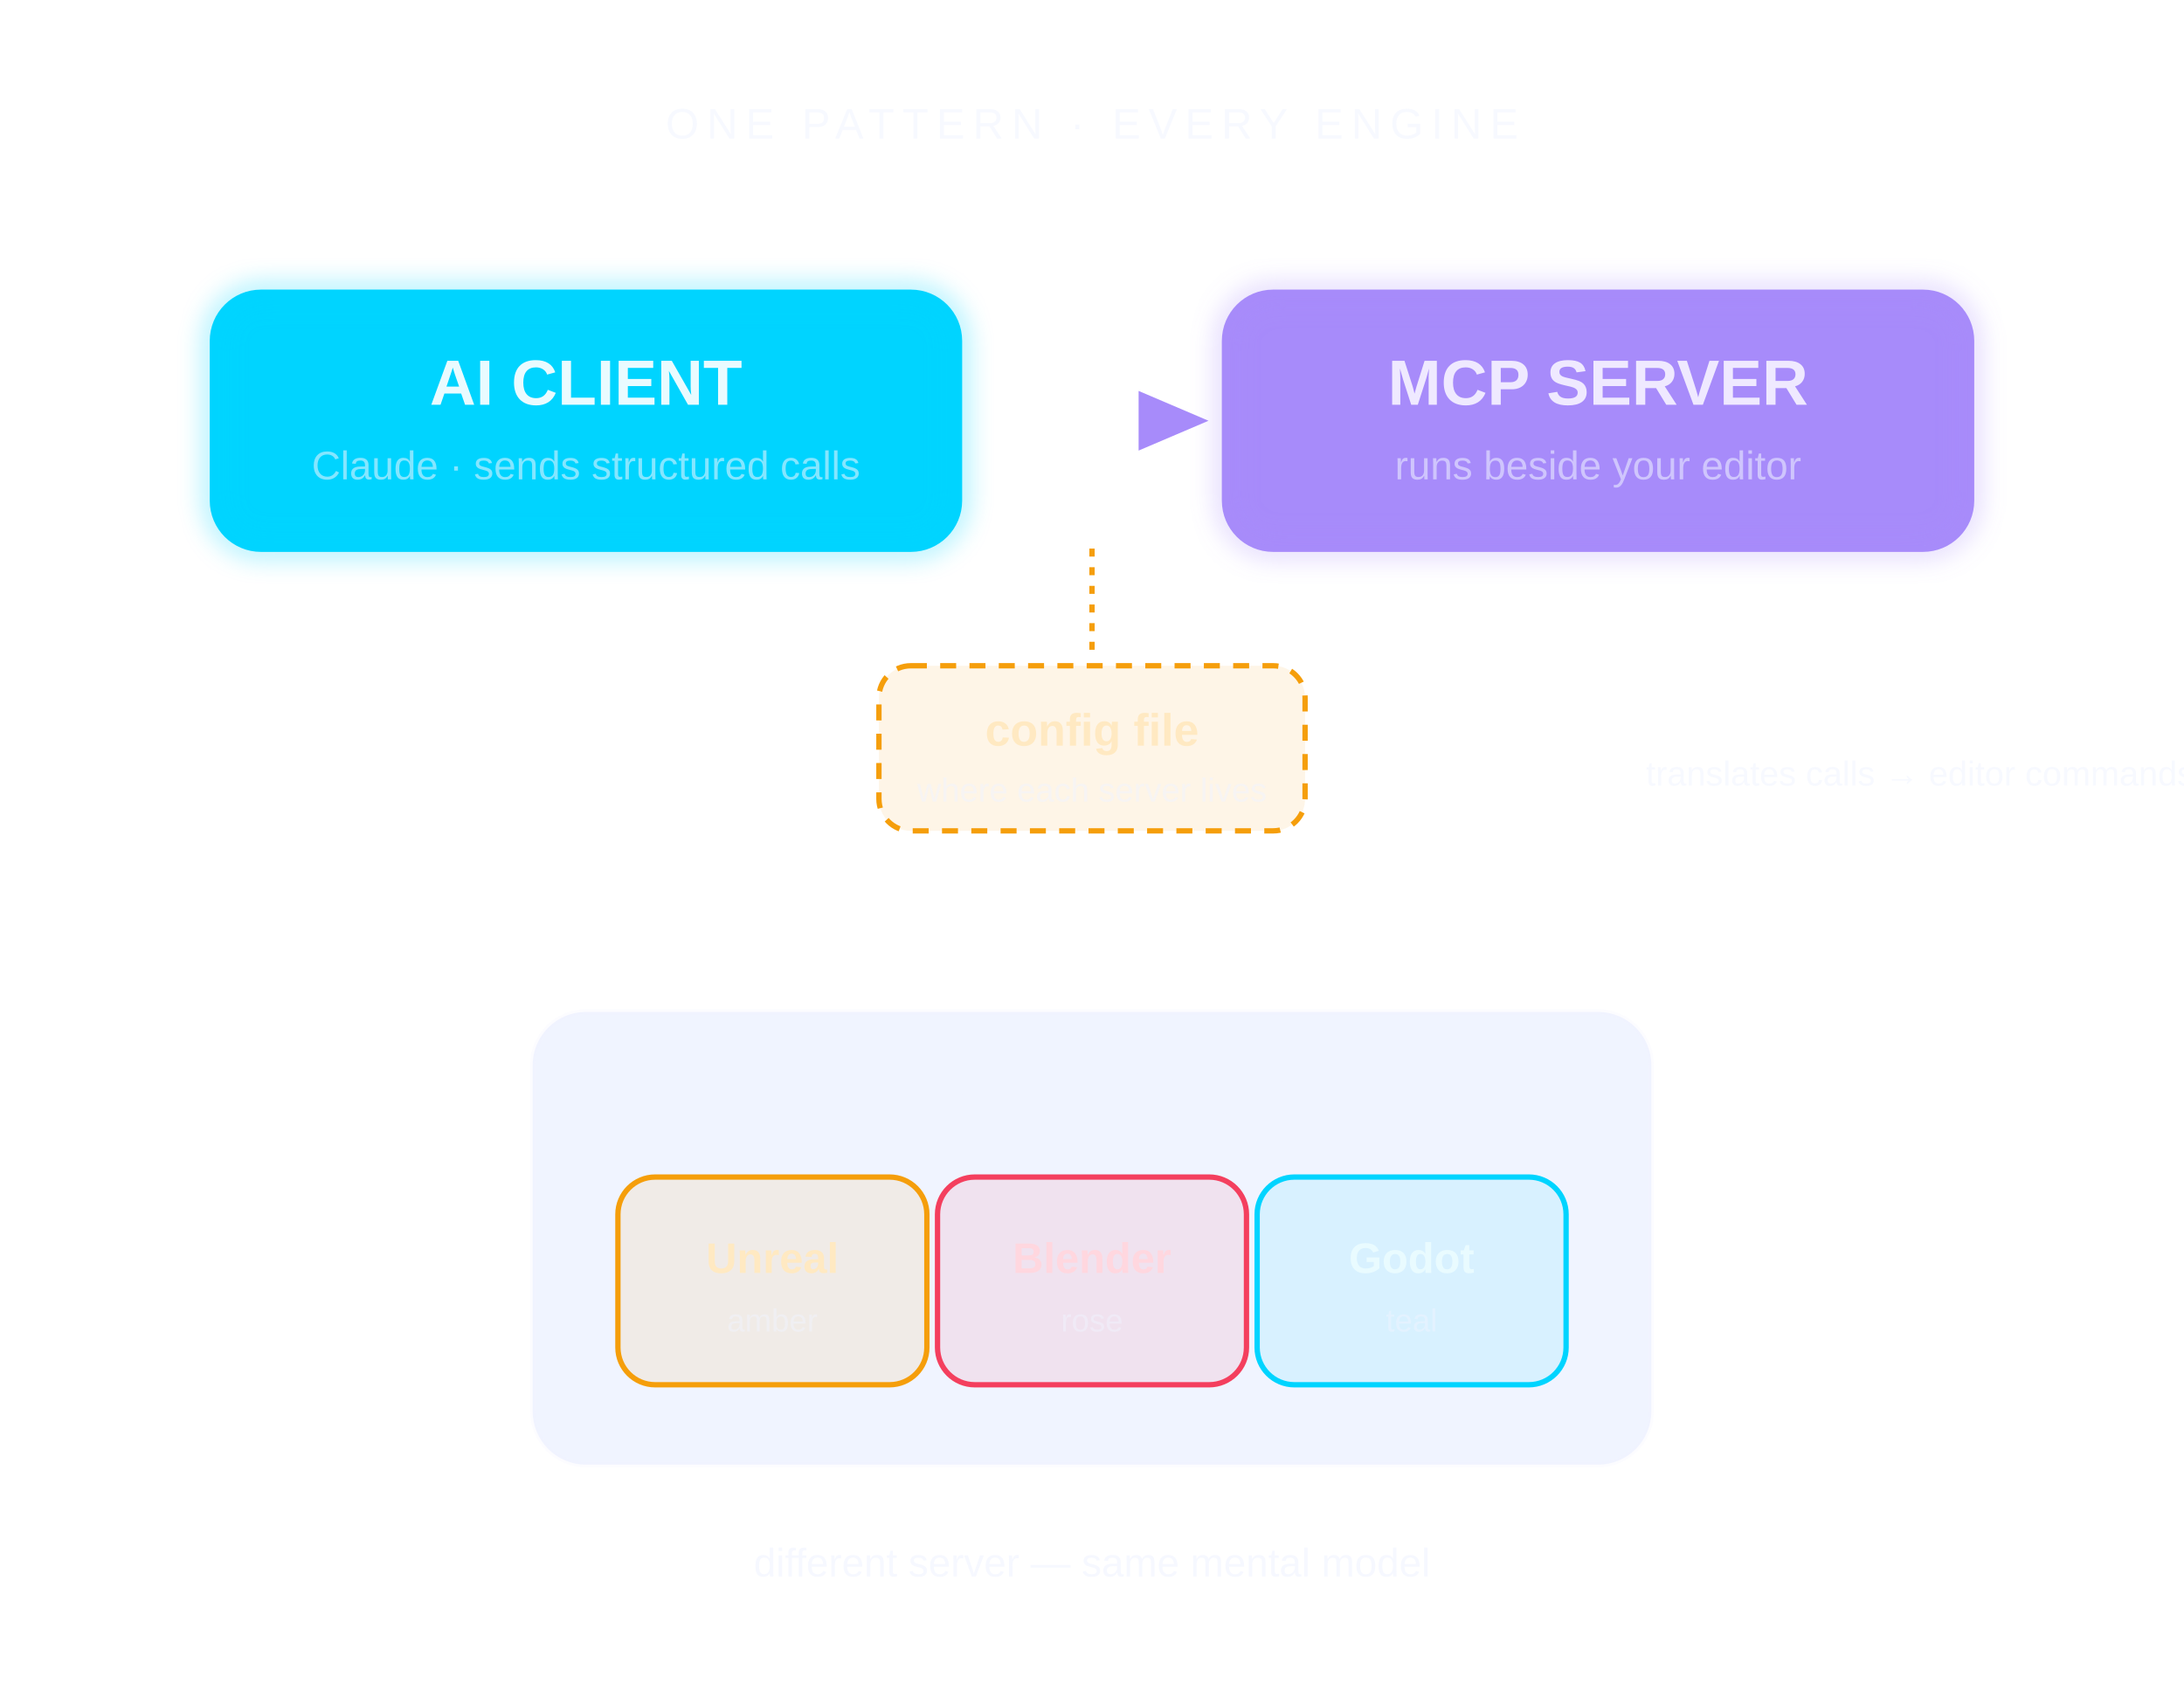
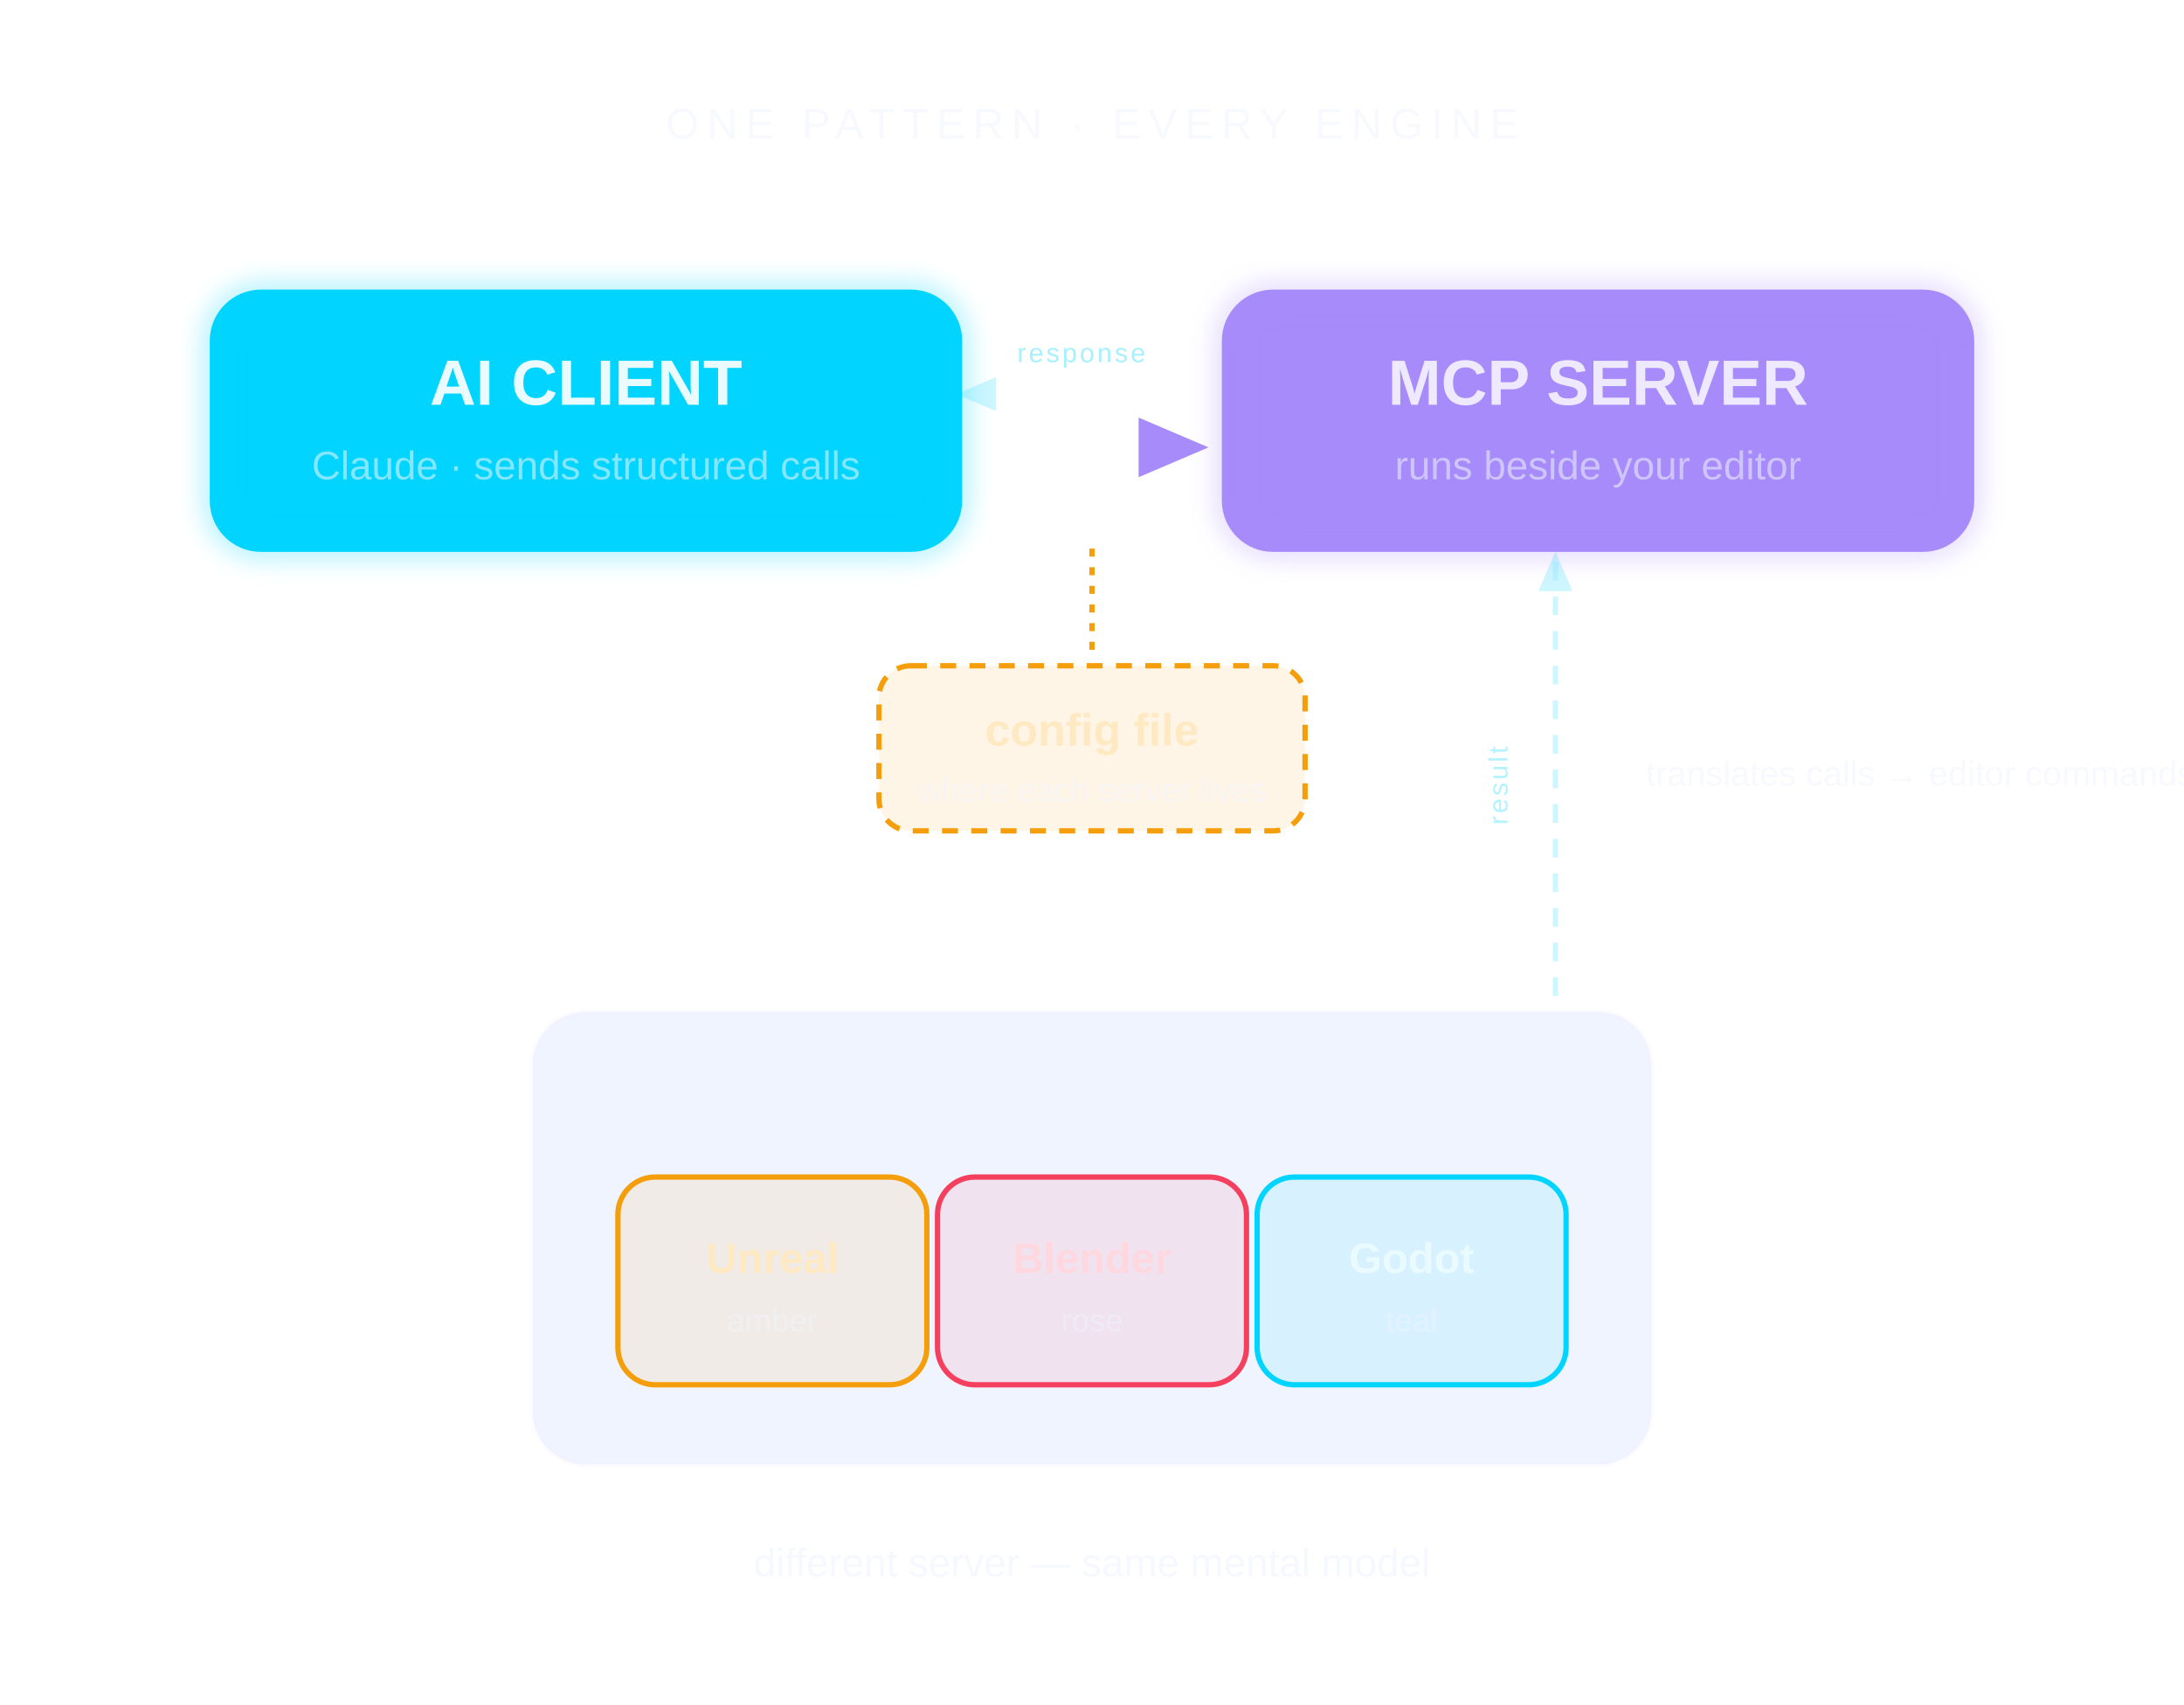
<svg xmlns="http://www.w3.org/2000/svg" viewBox="0 0 820 640" font-family="'Space Grotesk','Helvetica Neue',Arial,sans-serif">
  <defs>
    <filter id="g2" x="-50%" y="-50%" width="200%" height="200%">
      <feGaussianBlur stdDeviation="5" result="b" />
      <feMerge>
        <feMergeNode in="b" />
        <feMergeNode in="SourceGraphic" />
      </feMerge>
    </filter>
    <marker id="a2" markerWidth="11" markerHeight="11" refX="7" refY="3.2" orient="auto">
      <path d="M0,0 L7.5,3.2 L0,6.4 Z" fill="#a78bfa" />
    </marker>
+     <marker id="a2ret" markerWidth="11" markerHeight="11" refX="7" refY="3.2" orient="auto">
+       <path d="M0,0 L7.5,3.2 L0,6.4 Z" fill="rgba(0,212,255,.5)" />
+     </marker>
    <linearGradient id="ln" x1="0" y1="0" x2="1" y2="0">
      <stop offset="0" stop-color="#00d4ff" />
      <stop offset="1" stop-color="#a78bfa" />
+     </linearGradient>
+     <linearGradient id="lnret" x1="1" y1="0" x2="0" y2="0">
+       <stop offset="0" stop-color="rgba(0,212,255,.4)" />
+       <stop offset="1" stop-color="rgba(167,139,250,.4)" />
    </linearGradient>
  </defs>
  <style>
    /*
      Call pulse travels: AI CLIENT -&gt; MCP SERVER (horizontal) -&gt; EDITOR (vertical, server-&gt;editor)
      One continuous "packet" traveling the path, with a gap between segments.
      Total cycle = 4s.
      Segment 1: CLIENT-&gt;SERVER horizontal (x 360-&gt;452, y 158), duration ~1.2s of cycle
      Segment 2: SERVER-&gt;EDITOR vertical (x 600, y 206-&gt;372), duration ~1.4s of cycle
    */

    /* Segment 1: horizontal arrow CLIENT-&gt;SERVER — dot travels along it */
    @keyframes dotSeg1 {
      0%    { offset-distance:0%;   opacity:0; }
      3%    { opacity:1; }
      28%   { offset-distance:100%; opacity:1; }
      30%   { opacity:0; }
      100%  { opacity:0; }
    }
    /* Segment 2: vertical arrow SERVER-&gt;EDITOR — dot travels, after seg1 finishes */
    @keyframes dotSeg2 {
      0%,30%  { offset-distance:0%; opacity:0; }
      33%     { opacity:1; }
      68%     { offset-distance:100%; opacity:1; }
      70%     { opacity:0; }
      100%    { opacity:0; }
    }

    .dot-seg1 {
      offset-path: path('M360,158 L452,158');
      animation: dotSeg1 4s ease-in-out infinite;
    }
    .dot-seg2 {
      offset-path: path('M600,206 L600,372');
      animation: dotSeg2 4s ease-in-out infinite;
    }

    /* Flowing dash on horizontal arrow */
    @keyframes dashH {
      0%   { stroke-dashoffset: 20; }
      100% { stroke-dashoffset: 0; }
    }
    /* Flowing dash on vertical server-&gt;editor arrow */
    @keyframes dashV {
      0%   { stroke-dashoffset: 20; }
      100% { stroke-dashoffset: 0; }
    }
    .arrow-horiz {
      stroke-dasharray: 9 5;
      animation: dashH 1.2s linear infinite;
    }
    .arrow-vert {
      stroke-dasharray: 9 5;
      animation: dashV 1.2s linear infinite 0.3s;
    }

+     /* Return arrows — faint, upward flow (same dashH animation = forward along up-direction path) */
+     .arrow-ret-vert {
+       stroke-dasharray: 7 6;
+       animation: dashH 1.4s linear infinite 1.8s;
+       opacity: 0.38;
+     }
+     .arrow-ret-horiz {
+       stroke-dasharray: 7 6;
+       animation: dashH 1.2s linear infinite 3.0s;
+       opacity: 0.38;
+     }
+ 
    /* Glow pulse on each node when the pulse "arrives" */
    @keyframes clientGlow {
      0%,100%   { opacity:0.1; }
      0%        { opacity:0.3; }
      8%        { opacity:0.1; }
    }
    @keyframes serverGlow {
      0%,100%   { opacity:0.12; }
      28%       { opacity:0.35; }
      36%       { opacity:0.12; }
    }
    @keyframes editorGlow {
      0%,100%   { opacity:0.04; }
      68%       { opacity:0.14; }
      76%       { opacity:0.04; }
    }
    .client-fill  { animation: clientGlow 4s ease-in-out infinite; }
    .server-fill  { animation: serverGlow 4s ease-in-out infinite; }
    .editor-fill  { animation: editorGlow 4s ease-in-out infinite; }
  </style>
  <text x="410" y="52" text-anchor="middle" fill="rgba(240,244,255,.55)" font-size="16" letter-spacing="3">ONE PATTERN · EVERY ENGINE</text>
  <rect class="client-fill" x="80" y="110" width="280" height="96" rx="18" fill="#00d4ff" />
  <rect x="80" y="110" width="280" height="96" rx="18" fill="none" stroke="#00d4ff" stroke-width="2.5" filter="url(#g2)" />
  <text x="220" y="152" text-anchor="middle" fill="#e9fbff" font-size="24" font-weight="700">AI CLIENT</text>
  <text x="220" y="180" text-anchor="middle" fill="rgba(240,244,255,.55)" font-size="15">Claude · sends structured calls</text>
  <rect class="server-fill" x="460" y="110" width="280" height="96" rx="18" fill="#a78bfa" />
  <rect x="460" y="110" width="280" height="96" rx="18" fill="none" stroke="#a78bfa" stroke-width="2.5" filter="url(#g2)" />
  <text x="600" y="152" text-anchor="middle" fill="#efe9ff" font-size="24" font-weight="700">MCP SERVER</text>
  <text x="600" y="180" text-anchor="middle" fill="rgba(240,244,255,.55)" font-size="15">runs beside your editor</text>
-   <line class="arrow-horiz" x1="360" y1="158" x2="452" y2="158" stroke="url(#ln)" stroke-width="3.5" marker-end="url(#a2)" />
+   <line class="arrow-horiz" x1="360" y1="168" x2="452" y2="168" stroke="url(#ln)" stroke-width="3.5" marker-end="url(#a2)" />
+   <line class="arrow-ret-horiz" x1="452" y1="148" x2="360" y2="148" stroke="url(#lnret)" stroke-width="2" marker-end="url(#a2ret)" />
+   <text x="406" y="136" text-anchor="middle" fill="rgba(0,212,255,.35)" font-size="10" letter-spacing="1">response</text>
  <rect x="330" y="250" width="160" height="62" rx="12" fill="rgba(245,158,11,.10)" stroke="#f59e0b" stroke-width="2" stroke-dasharray="6 5" />
  <text x="410" y="280" text-anchor="middle" fill="#ffe9c2" font-size="17" font-weight="600">config file</text>
  <text x="410" y="301" text-anchor="middle" fill="rgba(240,244,255,.5)" font-size="12.5">where each server lives</text>
  <line x1="410" y1="206" x2="410" y2="248" stroke="#f59e0b" stroke-width="2" stroke-dasharray="3 4" />
  <line class="arrow-vert" x1="600" y1="206" x2="600" y2="372" stroke="#a78bfa" stroke-width="3.5" marker-end="url(#a2)" filter="url(#g2)" />
  <text x="618" y="295" fill="rgba(240,244,255,.55)" font-size="13">translates calls → editor commands</text>
+   <line class="arrow-ret-vert" x1="584" y1="374" x2="584" y2="208" stroke="rgba(0,212,255,.5)" stroke-width="2" marker-end="url(#a2ret)" />
+   <text x="566" y="295" text-anchor="middle" fill="rgba(0,212,255,.3)" font-size="10" letter-spacing="1" transform="rotate(-90,566,295)">result</text>
  <rect class="editor-fill" x="200" y="380" width="420" height="170" rx="20" fill="#f0f4ff" />
  <rect x="200" y="380" width="420" height="170" rx="20" fill="none" stroke="rgba(240,244,255,.22)" stroke-width="2" />
  <text x="410" y="418" text-anchor="middle" fill="#f0f4ff" font-size="22" font-weight="700">YOUR EDITOR</text>
  <rect x="232" y="442" width="116" height="78" rx="14" fill="rgba(245,158,11,.10)" stroke="#f59e0b" stroke-width="2" />
  <text x="290" y="478" text-anchor="middle" fill="#ffe9c2" font-size="16" font-weight="600">Unreal</text>
  <text x="290" y="500" text-anchor="middle" fill="rgba(240,244,255,.45)" font-size="12">amber</text>
  <rect x="352" y="442" width="116" height="78" rx="14" fill="rgba(244,63,94,.10)" stroke="#f43f5e" stroke-width="2" />
  <text x="410" y="478" text-anchor="middle" fill="#ffd7df" font-size="16" font-weight="600">Blender</text>
  <text x="410" y="500" text-anchor="middle" fill="rgba(240,244,255,.45)" font-size="12">rose</text>
  <rect x="472" y="442" width="116" height="78" rx="14" fill="rgba(0,212,255,.10)" stroke="#00d4ff" stroke-width="2" />
  <text x="530" y="478" text-anchor="middle" fill="#e9fbff" font-size="16" font-weight="600">Godot</text>
  <text x="530" y="500" text-anchor="middle" fill="rgba(240,244,255,.45)" font-size="12">teal</text>
  <circle class="dot-seg1" r="6" fill="#00d4ff" opacity="0" filter="url(#g2)" />
  <circle class="dot-seg2" r="6" fill="#a78bfa" opacity="0" filter="url(#g2)" />
  <text x="410" y="592" text-anchor="middle" fill="rgba(240,244,255,.6)" font-size="15">different server — same mental model</text>
</svg>
